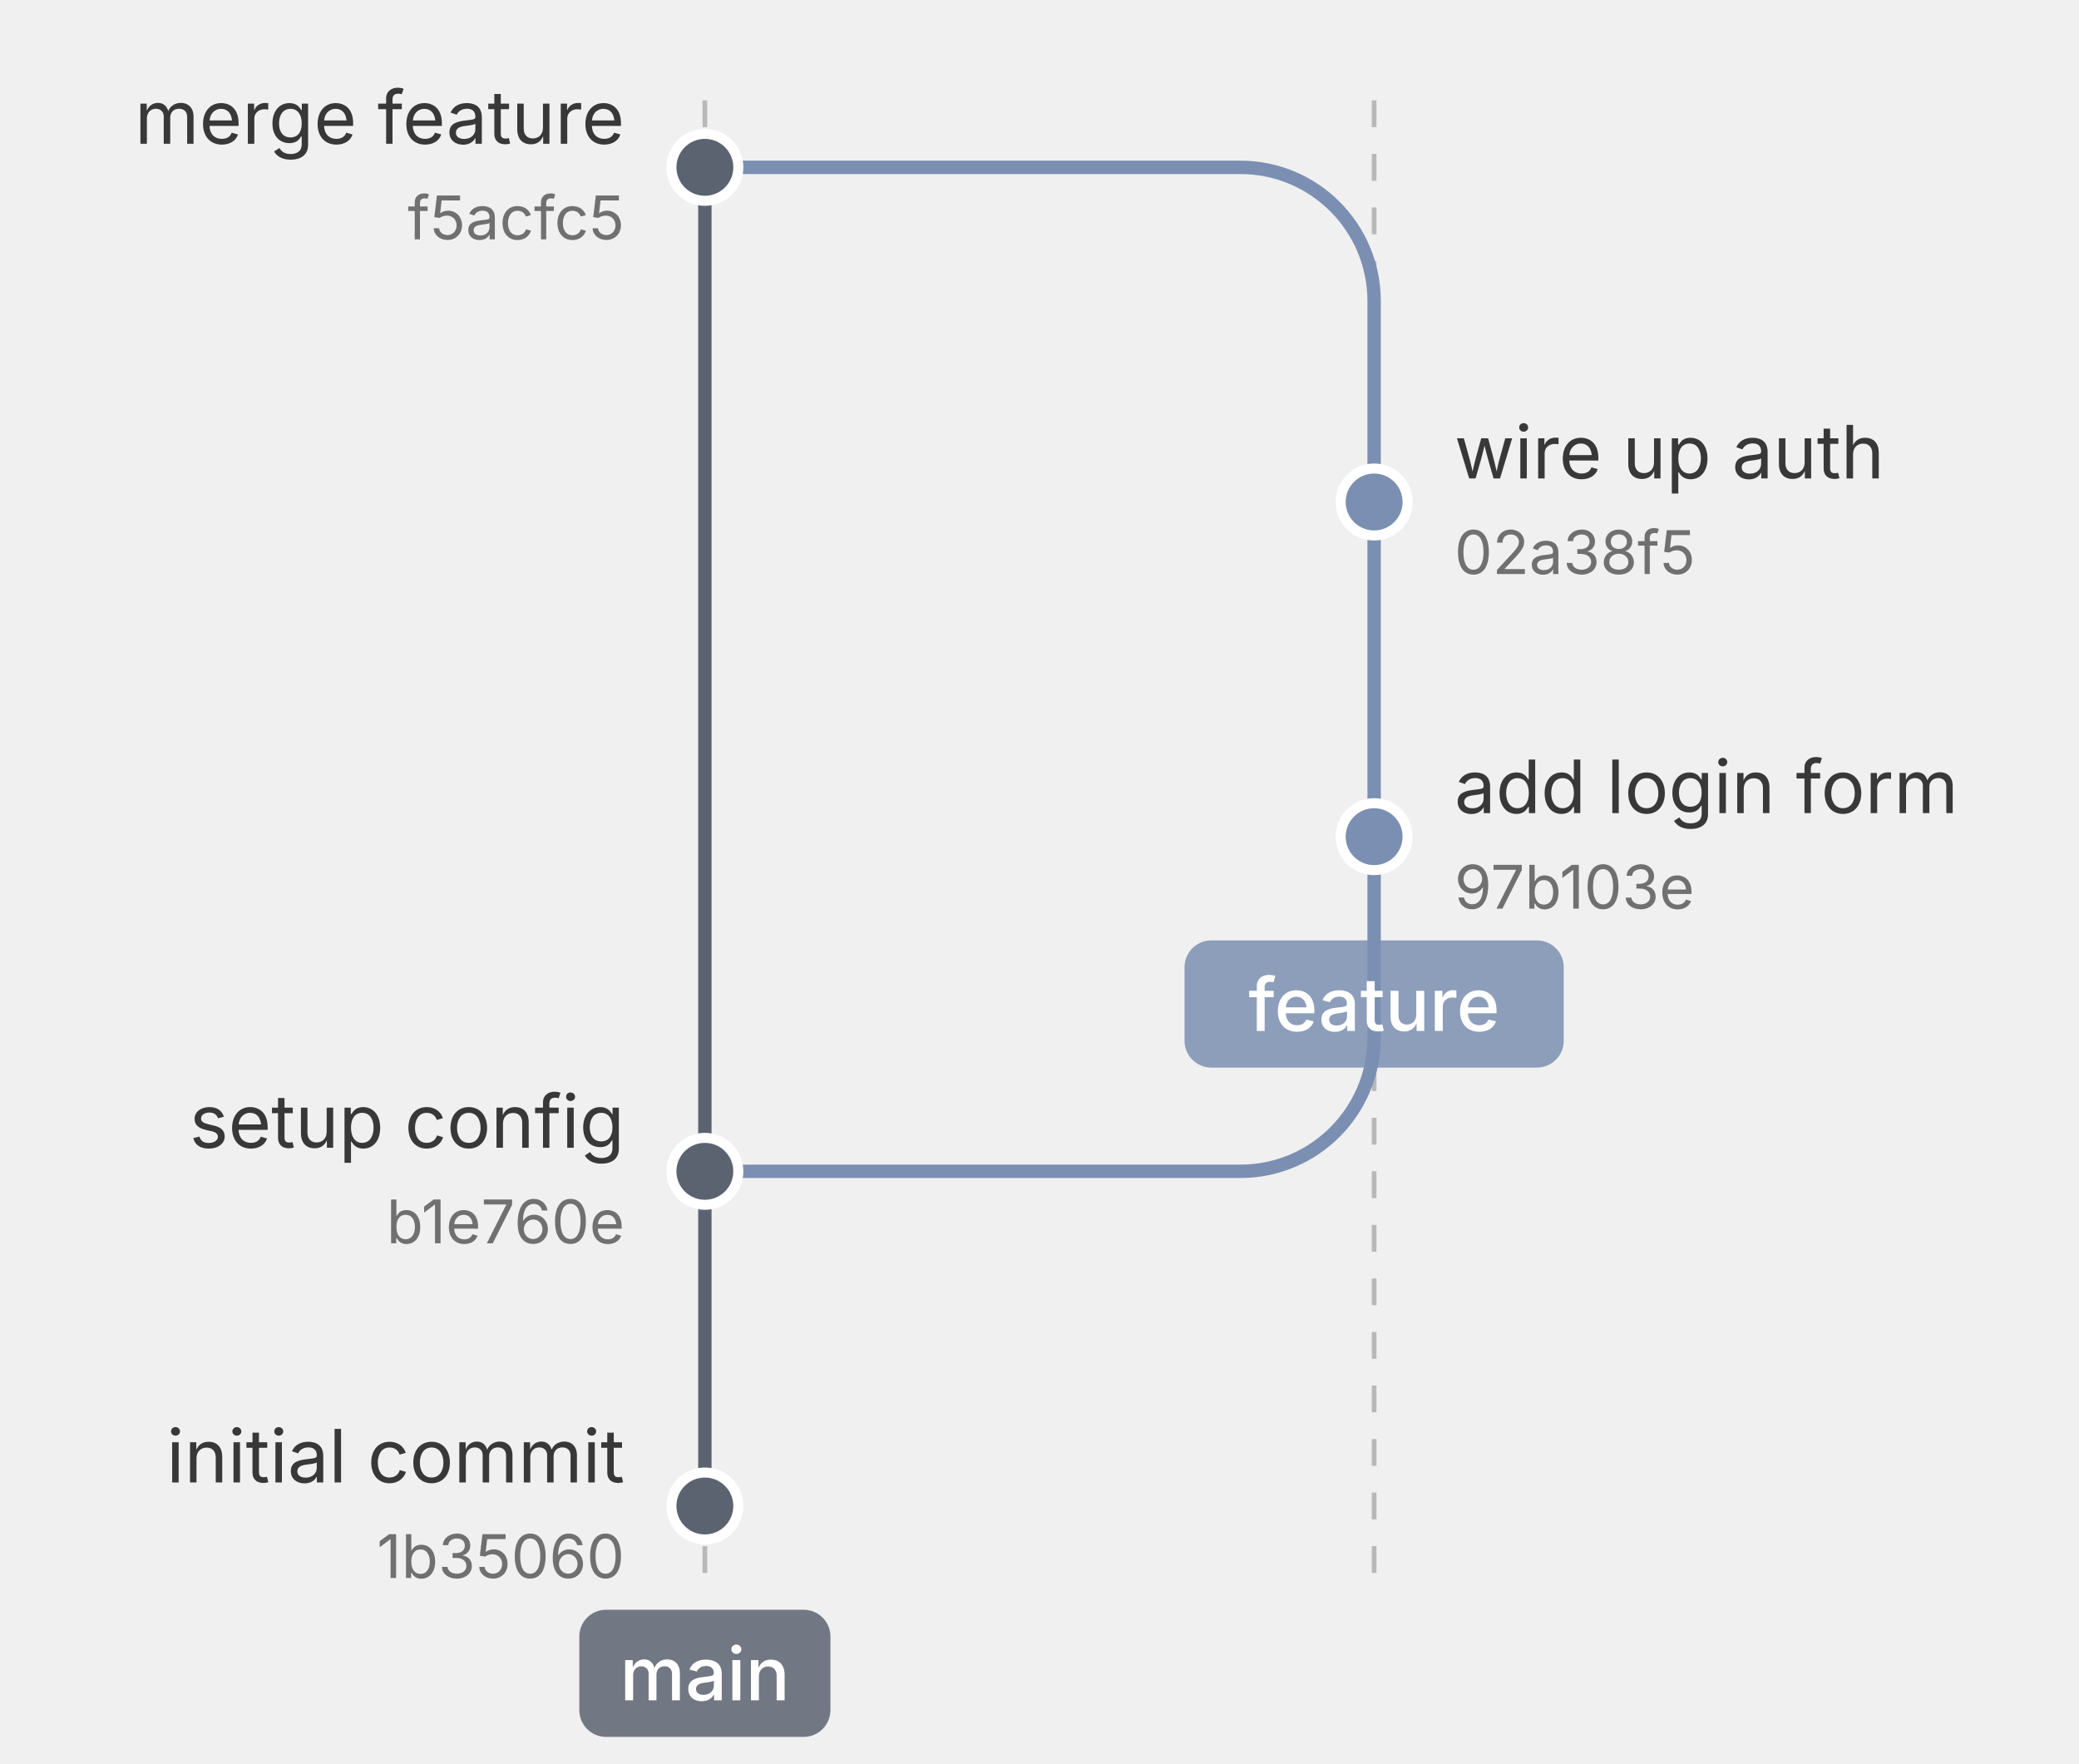
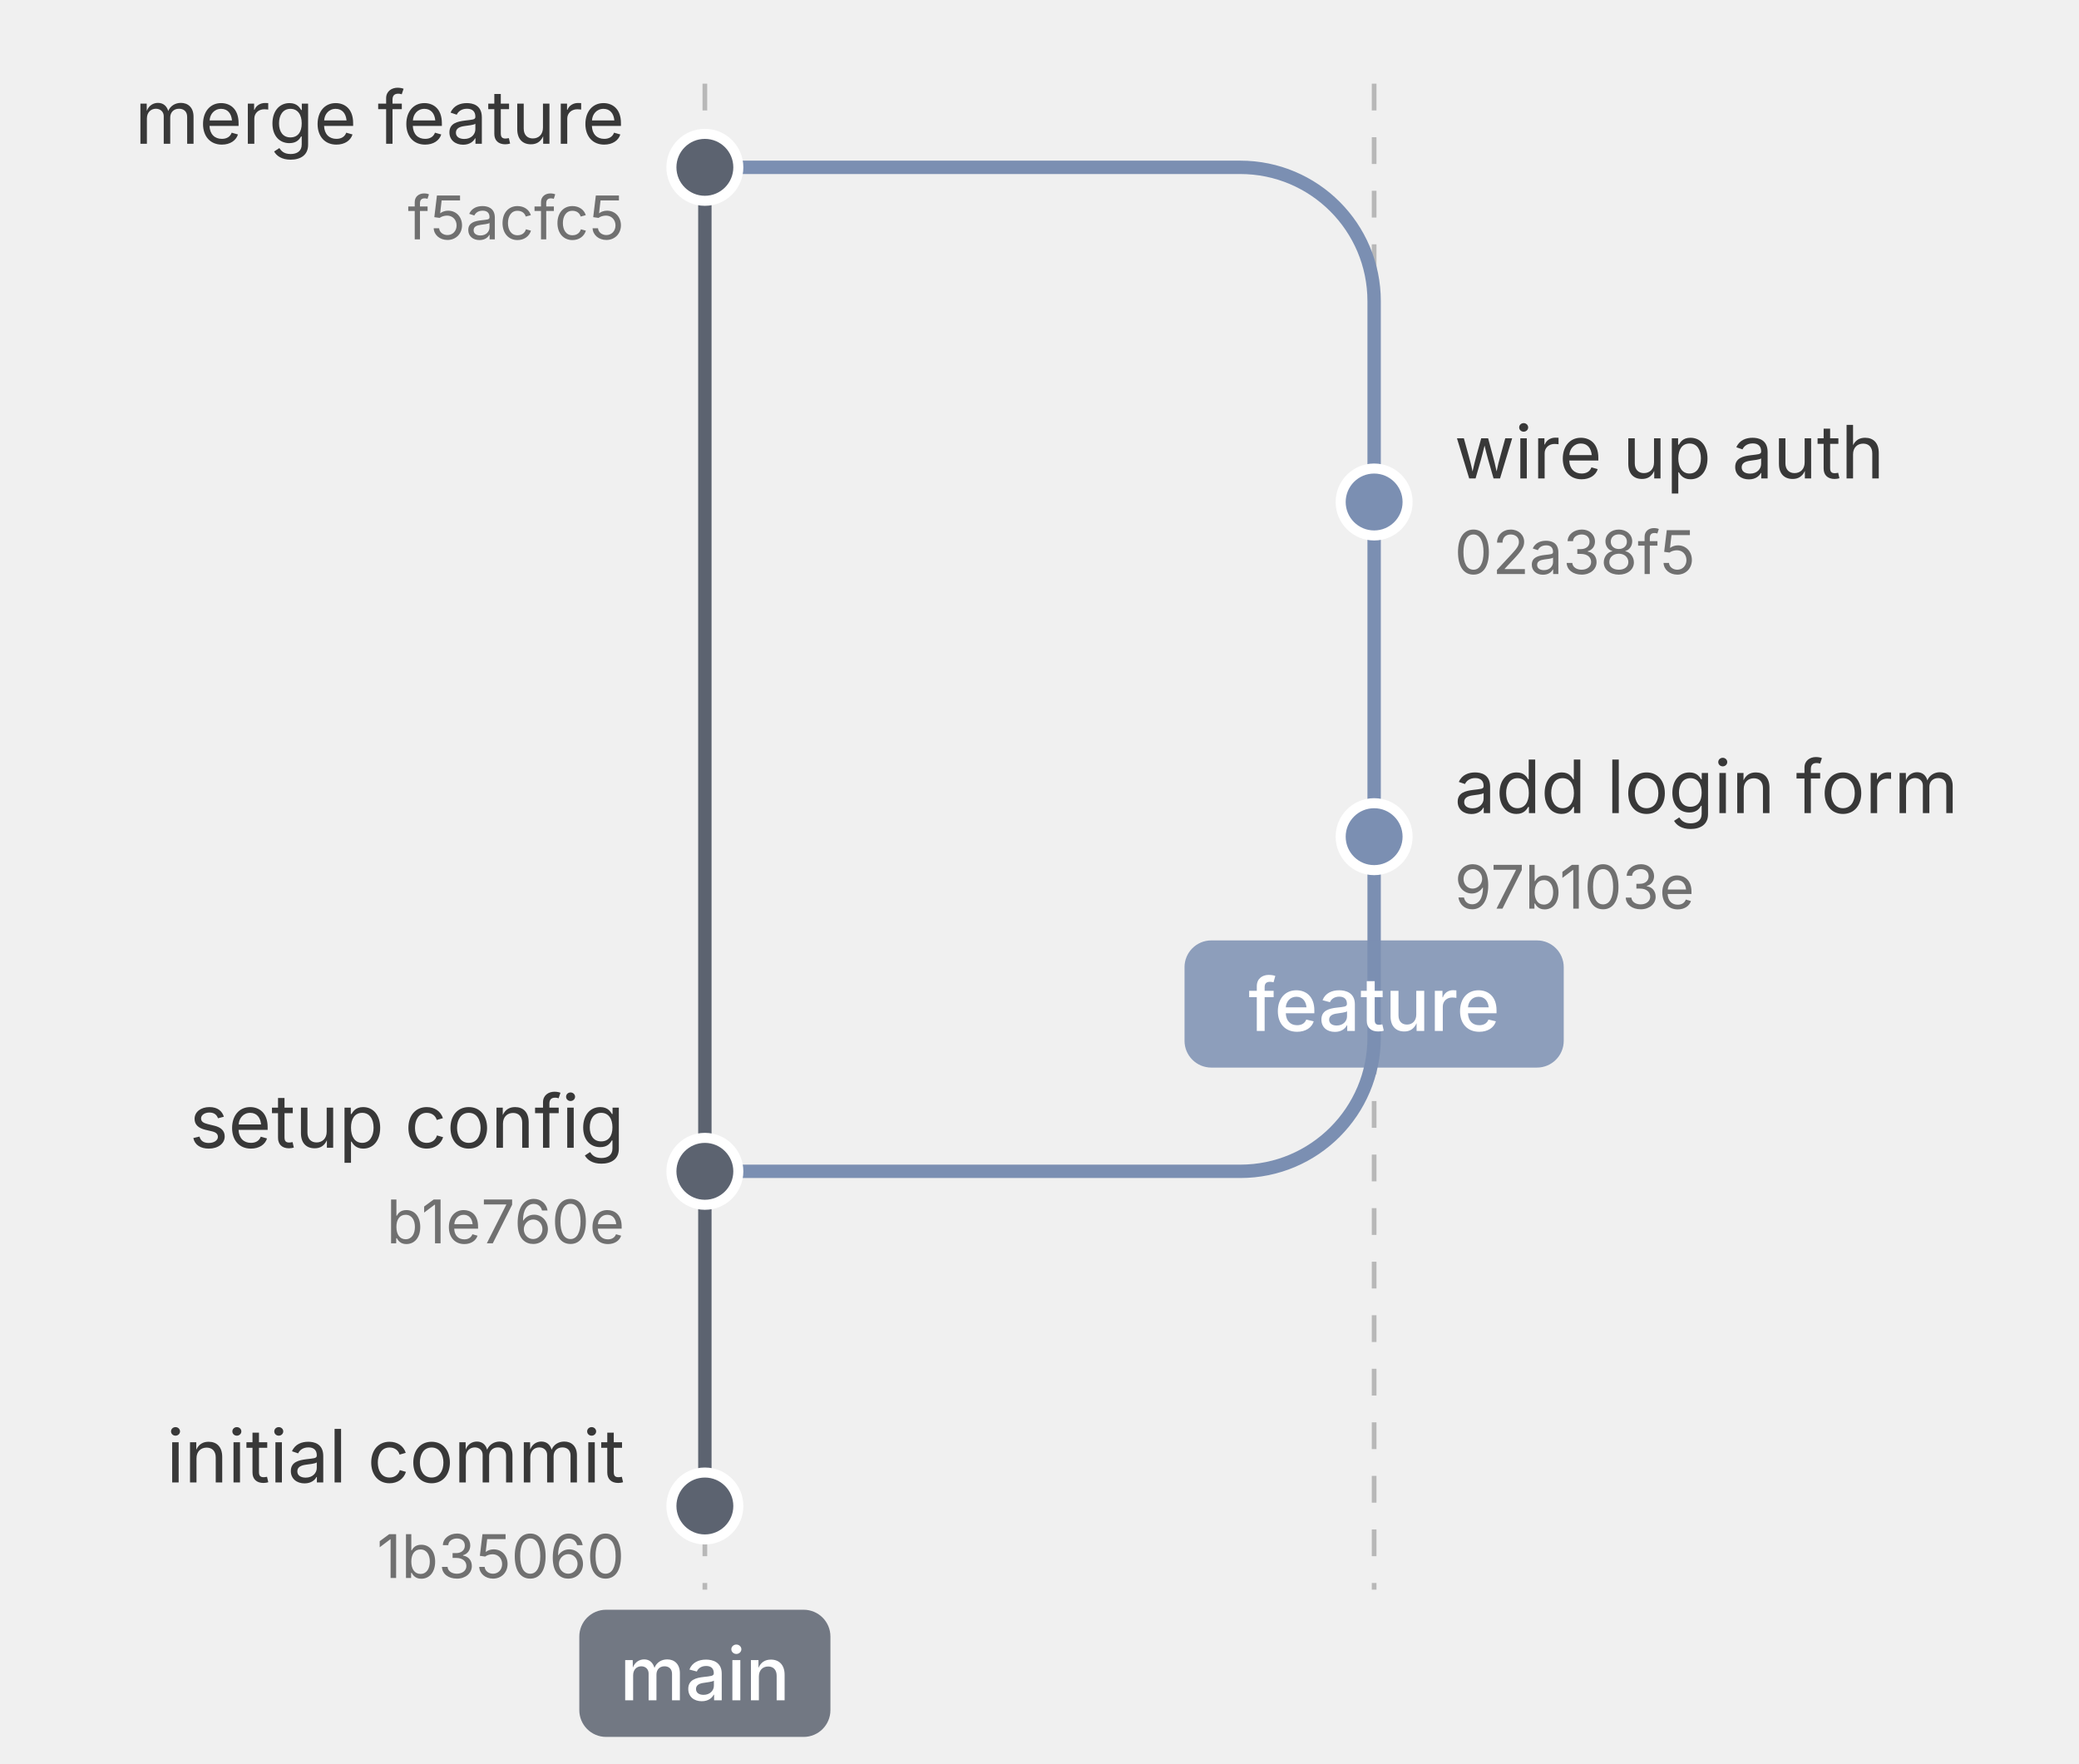
<svg xmlns="http://www.w3.org/2000/svg" width="310.64" height="263.5" viewBox="0 0 310.64 263.5">
  <defs>
</defs>
-   <path d="M105.32,15.0 L105.32,235.0" stroke="#b8b8b8" stroke-width="0.7" stroke-dasharray="4,4" />
-   <path d="M205.32,15.0 L205.32,235.0" stroke="#b8b8b8" stroke-width="0.7" stroke-dasharray="4,4" />
+   <path d="M105.32,12.5 L105.32,237.5" stroke="#b8b8b8" stroke-width="0.7" stroke-dasharray="4,4" />
+   <path d="M205.32,12.5 L205.32,237.5" stroke="#b8b8b8" stroke-width="0.7" stroke-dasharray="4,4" />
  <path d="M105.32,175.0 L185.32,175.0 A20,20,0,0,0,205.32,155.0 L205.32,125.0" stroke="#7b8fb2" stroke-width="2" fill="none" stroke-linecap="round" />
  <path d="M205.32,75.0 L205.32,45.0 A20,20,0,0,0,185.32,25.0 L105.32,25.0" stroke="#7b8fb2" stroke-width="2" fill="none" stroke-linecap="round" />
  <path d="M105.32,225.0 L105.32,25.0" stroke="#5c6370" stroke-width="2" stroke-linecap="round" />
  <path d="M205.32,125.0 L205.32,75.0" stroke="#7b8fb2" stroke-width="2" stroke-linecap="round" />
  <rect x="86.56" y="240.5" width="37.52" height="19" rx="4" ry="4" fill="#5c6370" opacity="0.85" />
  <text x="105.32" y="250.0" font-size="11" text-anchor="middle" dominant-baseline="middle" fill="white" font-family="'Inter', 'Helvetica Neue', Helvetica, Arial, sans-serif" font-weight="500">main</text>
  <rect x="176.99" y="140.5" width="56.66" height="19" rx="4" ry="4" fill="#7b8fb2" opacity="0.85" />
  <text x="205.32" y="150.0" font-size="11" text-anchor="middle" dominant-baseline="middle" fill="white" font-family="'Inter', 'Helvetica Neue', Helvetica, Arial, sans-serif" font-weight="500">feature</text>
  <circle cx="105.32" cy="225.0" r="5" fill="#5c6370" stroke="white" stroke-width="1.5" />
  <circle cx="105.32" cy="175.0" r="5" fill="#5c6370" stroke="white" stroke-width="1.5" />
  <circle cx="205.32" cy="125.0" r="5" fill="#7b8fb2" stroke="white" stroke-width="1.5" />
  <circle cx="205.32" cy="75.0" r="5" fill="#7b8fb2" stroke="white" stroke-width="1.5" />
  <circle cx="105.32" cy="25.0" r="5" fill="#5c6370" stroke="white" stroke-width="1.5" />
  <text x="93.32" y="217.5" font-size="11" text-anchor="end" dominant-baseline="middle" fill="#383838" font-family="'Inter', 'Helvetica Neue', Helvetica, Arial, sans-serif" font-weight="400">initial commit</text>
  <text x="93.32" y="232.5" font-size="9" text-anchor="end" dominant-baseline="middle" fill="#707070" font-family="'Inter', 'Helvetica Neue', Helvetica, Arial, sans-serif" font-weight="400">1b35060</text>
  <text x="93.32" y="167.5" font-size="11" text-anchor="end" dominant-baseline="middle" fill="#383838" font-family="'Inter', 'Helvetica Neue', Helvetica, Arial, sans-serif" font-weight="400">setup config</text>
  <text x="93.32" y="182.5" font-size="9" text-anchor="end" dominant-baseline="middle" fill="#707070" font-family="'Inter', 'Helvetica Neue', Helvetica, Arial, sans-serif" font-weight="400">b1e760e</text>
  <text x="217.32" y="117.5" font-size="11" text-anchor="start" dominant-baseline="middle" fill="#383838" font-family="'Inter', 'Helvetica Neue', Helvetica, Arial, sans-serif" font-weight="400">add login form</text>
  <text x="217.32" y="132.5" font-size="9" text-anchor="start" dominant-baseline="middle" fill="#707070" font-family="'Inter', 'Helvetica Neue', Helvetica, Arial, sans-serif" font-weight="400">97b103e</text>
  <text x="217.32" y="67.5" font-size="11" text-anchor="start" dominant-baseline="middle" fill="#383838" font-family="'Inter', 'Helvetica Neue', Helvetica, Arial, sans-serif" font-weight="400">wire up auth</text>
  <text x="217.32" y="82.5" font-size="9" text-anchor="start" dominant-baseline="middle" fill="#707070" font-family="'Inter', 'Helvetica Neue', Helvetica, Arial, sans-serif" font-weight="400">02a38f5</text>
  <text x="93.32" y="17.5" font-size="11" text-anchor="end" dominant-baseline="middle" fill="#383838" font-family="'Inter', 'Helvetica Neue', Helvetica, Arial, sans-serif" font-weight="400">merge feature</text>
  <text x="93.32" y="32.5" font-size="9" text-anchor="end" dominant-baseline="middle" fill="#707070" font-family="'Inter', 'Helvetica Neue', Helvetica, Arial, sans-serif" font-weight="400">f5acfc5</text>
</svg>
